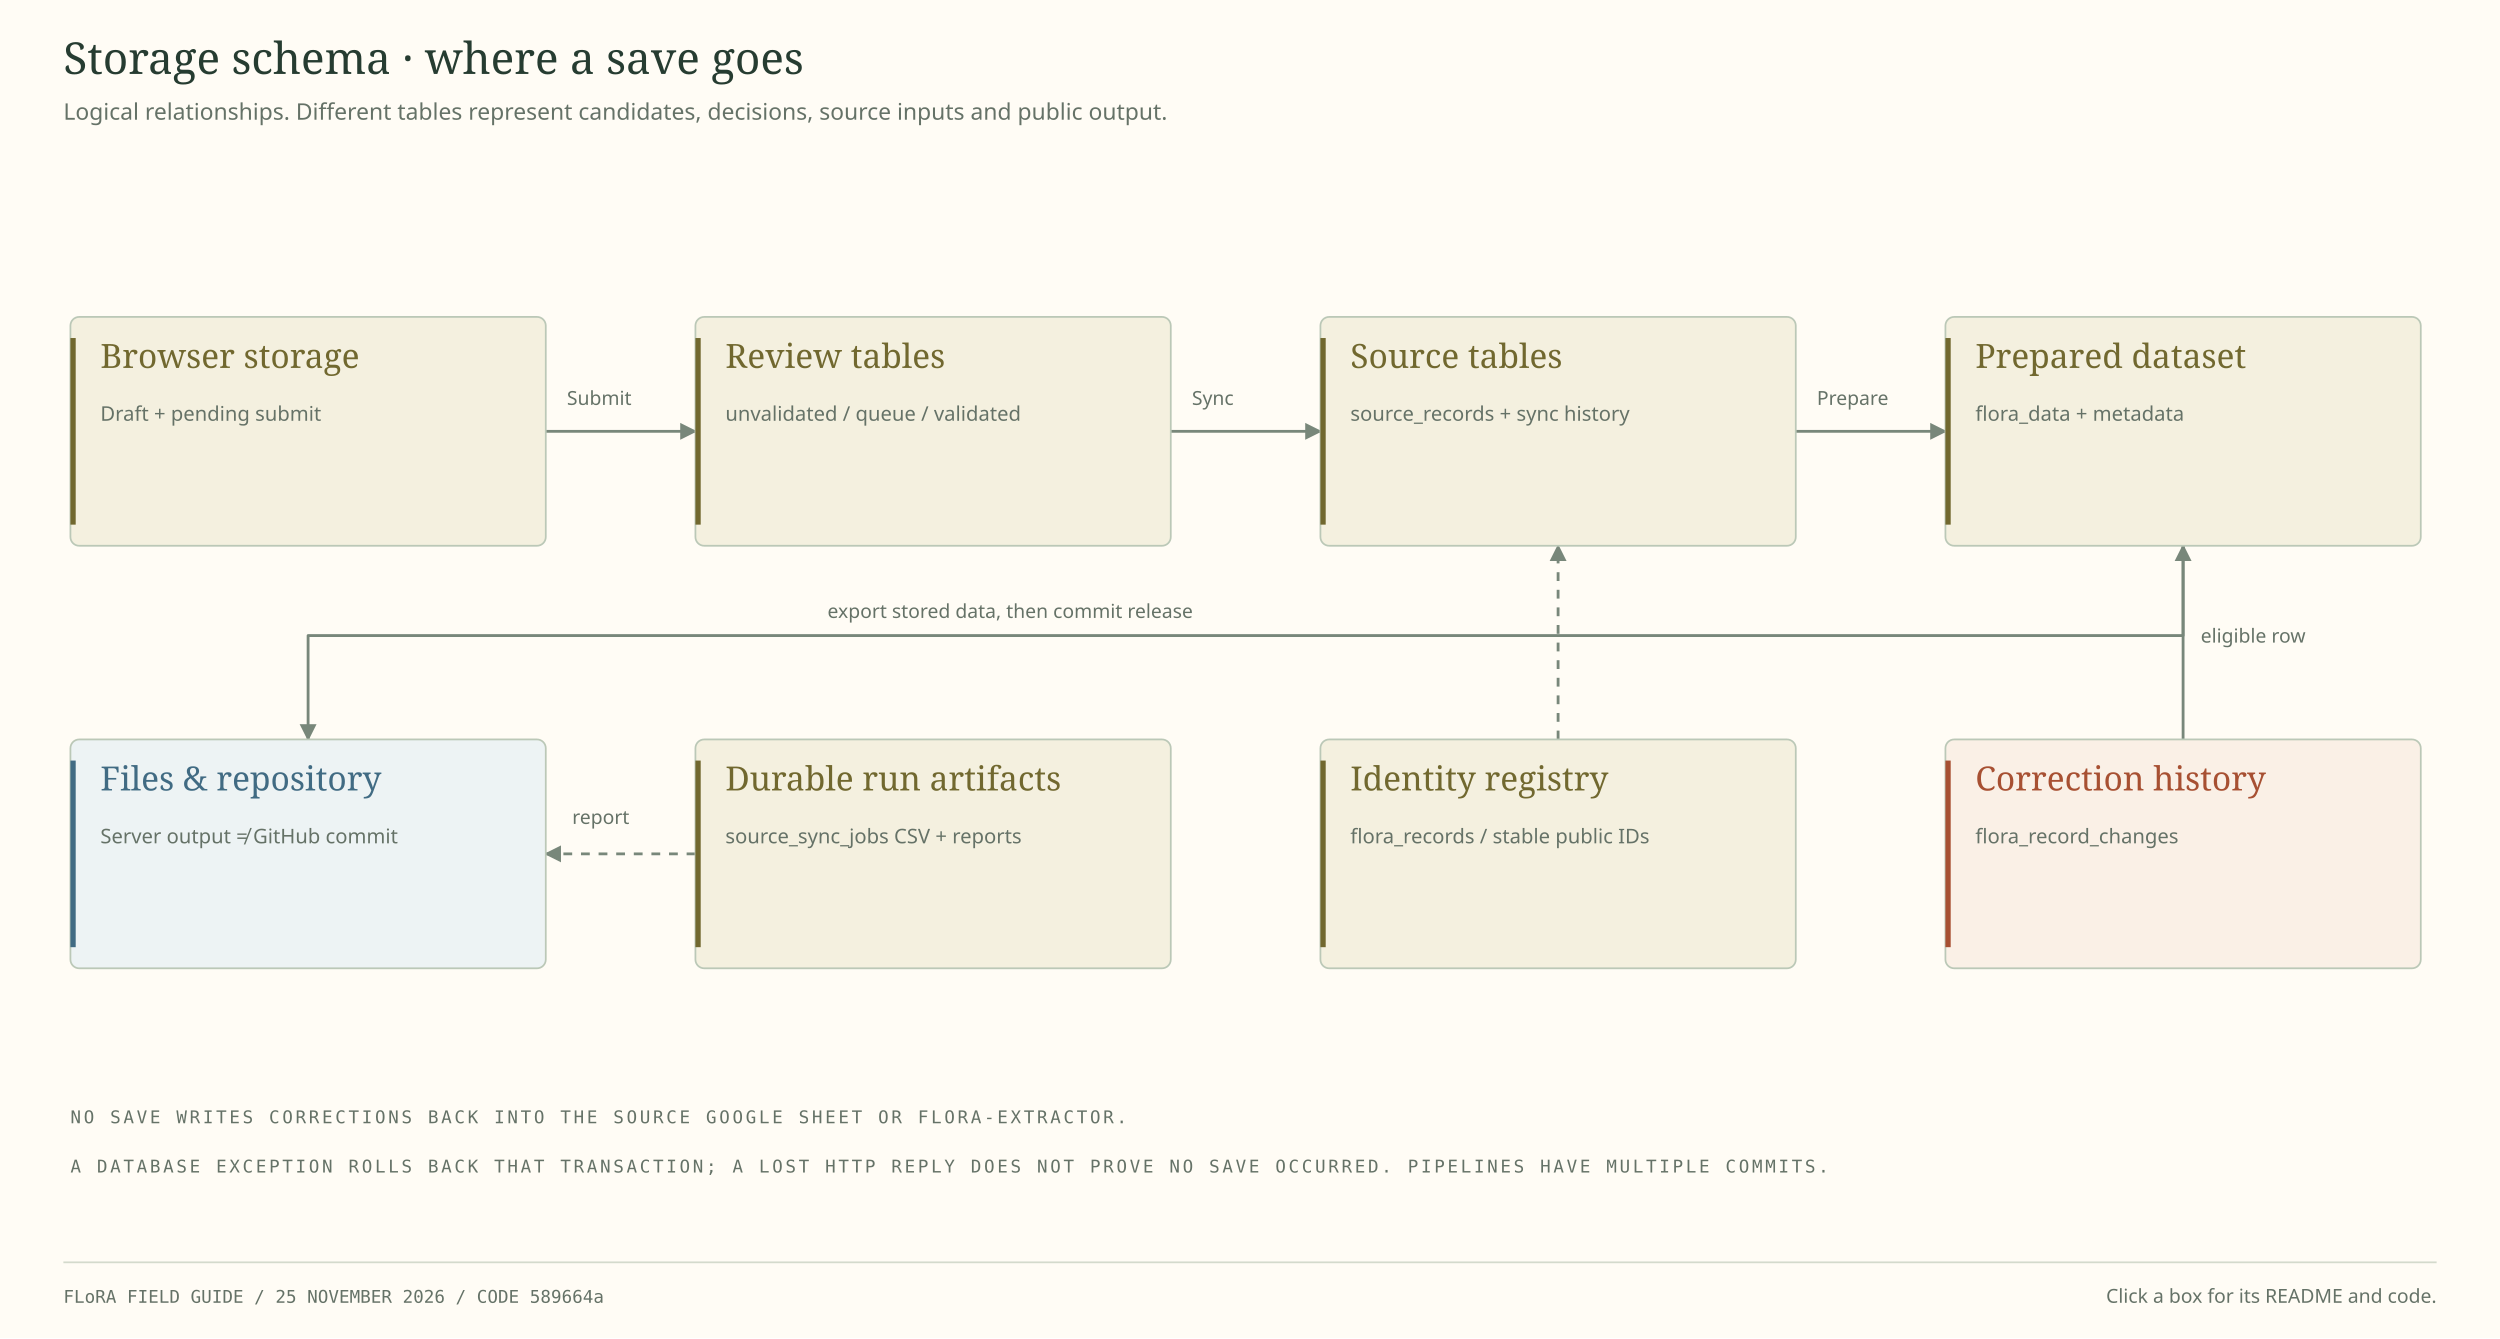
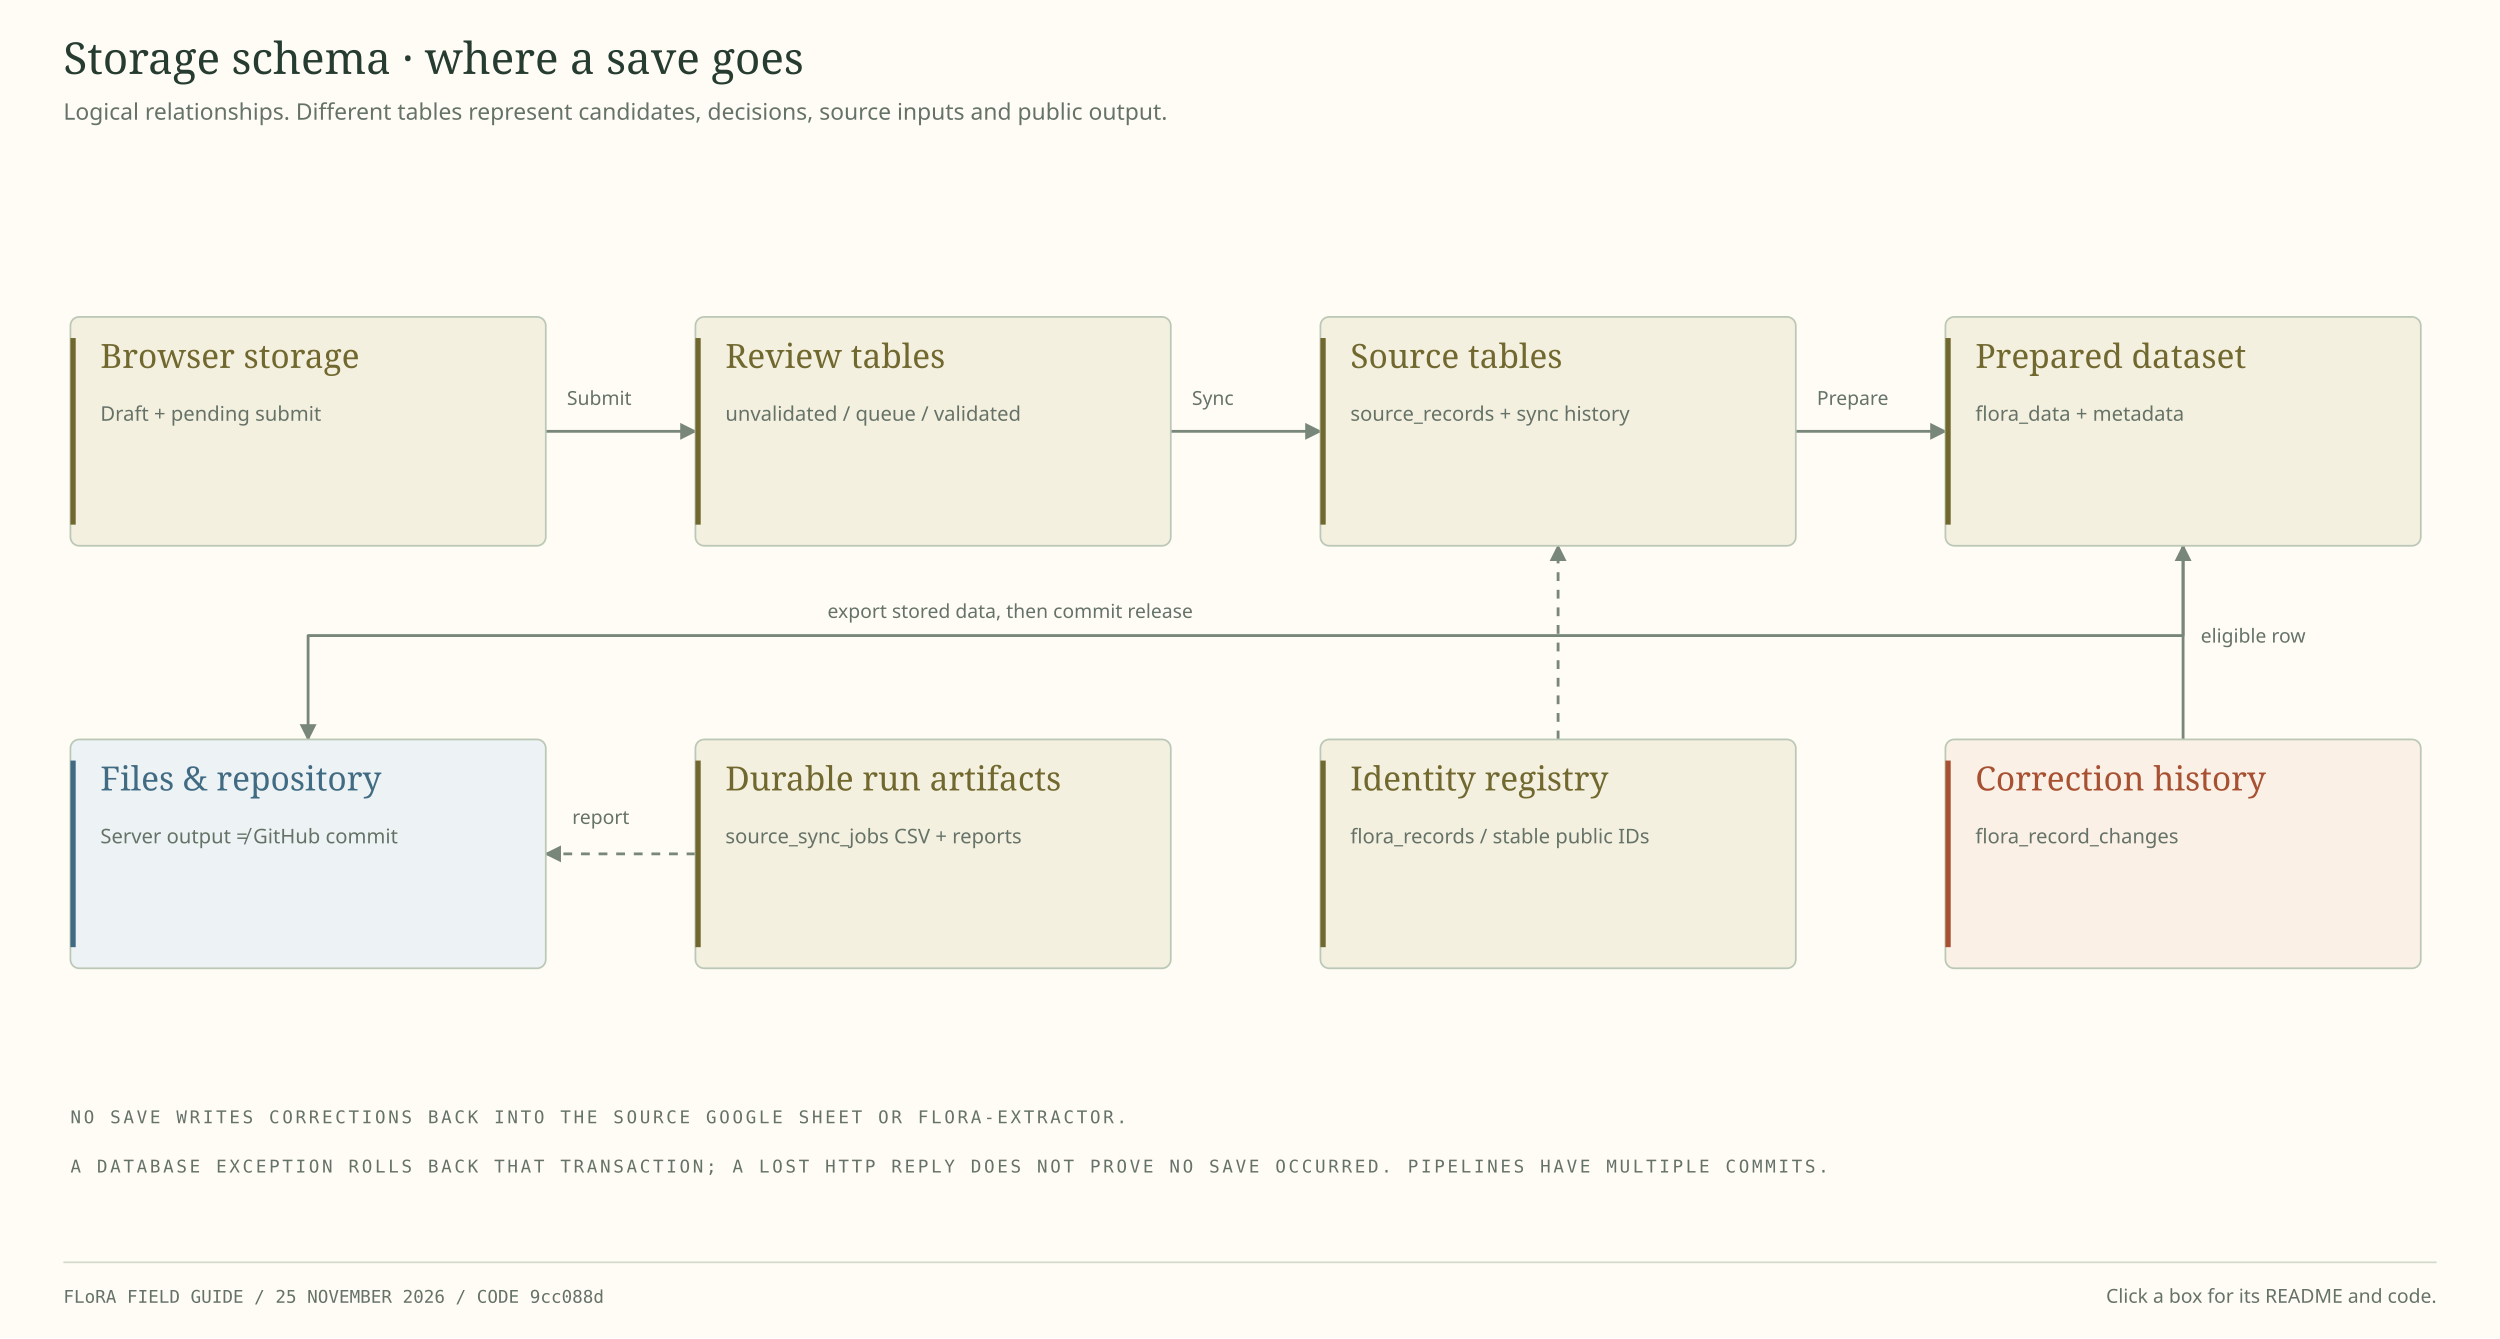
<svg xmlns="http://www.w3.org/2000/svg" viewBox="0 0 1420 760" role="img" aria-labelledby="storage-title storage-desc">
  <defs>
    <marker id="storage-arrow" viewBox="0 0 10 10" refX="9" refY="5" markerWidth="6" markerHeight="6" orient="auto-start-reverse">
      <path d="M 0 0 L 10 5 L 0 10 z" fill="#78877a" />
    </marker>
  </defs>
  <rect width="1420" height="760" fill="#fffcf5" />
  <text x="36" y="42" font-family="Georgia,serif" font-size="25" fill="#263c31">Storage schema · where a save goes</text>
  <text x="36" y="68" font-family="Segoe UI,sans-serif" font-size="13" fill="#657267">Logical relationships. Different tables represent candidates, decisions, source inputs and public output.</text>
  <text x="40" y="638" font-family="Consolas,monospace" font-size="10" letter-spacing="1.5" fill="#657267">NO SAVE WRITES CORRECTIONS BACK INTO THE SOURCE GOOGLE SHEET OR FLORA-EXTRACTOR.</text>
  <text x="40" y="666" font-family="Consolas,monospace" font-size="10" letter-spacing="1.5" fill="#657267">A DATABASE EXCEPTION ROLLS BACK THAT TRANSACTION; A LOST HTTP REPLY DOES NOT PROVE NO SAVE OCCURRED. PIPELINES HAVE MULTIPLE COMMITS.</text>
  <polyline points="310,245 395,245" fill="none" stroke="#78877a" stroke-width="1.6" stroke-linejoin="round" marker-end="url(#storage-arrow)" />
  <text x="322" y="230" font-family="Segoe UI,sans-serif" font-size="11" fill="#657267" paint-order="stroke" stroke="#fffcf5" stroke-width="5">Submit</text>
  <polyline points="665,245 750,245" fill="none" stroke="#78877a" stroke-width="1.6" stroke-linejoin="round" marker-end="url(#storage-arrow)" />
  <text x="677" y="230" font-family="Segoe UI,sans-serif" font-size="11" fill="#657267" paint-order="stroke" stroke="#fffcf5" stroke-width="5">Sync</text>
  <polyline points="1020,245 1105,245" fill="none" stroke="#78877a" stroke-width="1.6" stroke-linejoin="round" marker-end="url(#storage-arrow)" />
  <text x="1032" y="230" font-family="Segoe UI,sans-serif" font-size="11" fill="#657267" paint-order="stroke" stroke="#fffcf5" stroke-width="5">Prepare</text>
  <polyline points="885,420 885,310" fill="none" stroke="#78877a" stroke-width="1.6" stroke-linejoin="round" marker-end="url(#storage-arrow)" stroke-dasharray="5 5" />
  <polyline points="1240,420 1240,310" fill="none" stroke="#78877a" stroke-width="1.6" stroke-linejoin="round" marker-end="url(#storage-arrow)" />
  <text x="1250" y="365" font-family="Segoe UI,sans-serif" font-size="11" fill="#657267" paint-order="stroke" stroke="#fffcf5" stroke-width="5">eligible row</text>
  <polyline points="395,485 310,485" fill="none" stroke="#78877a" stroke-width="1.6" stroke-linejoin="round" marker-end="url(#storage-arrow)" stroke-dasharray="5 5" />
  <text x="325" y="468" font-family="Segoe UI,sans-serif" font-size="11" fill="#657267" paint-order="stroke" stroke="#fffcf5" stroke-width="5">report</text>
  <polyline points="1240,310 1240,361 175,361 175,420" fill="none" stroke="#78877a" stroke-width="1.6" stroke-linejoin="round" marker-end="url(#storage-arrow)" />
  <text x="470" y="351" font-family="Segoe UI,sans-serif" font-size="11" fill="#657267" paint-order="stroke" stroke="#fffcf5" stroke-width="5">export stored data, then commit release</text>
  <a href="../index.html#view=timing&amp;node=review-draft" data-node="review-draft" aria-label="Browser storage: open README">
    <rect x="40" y="180" width="270" height="130" rx="5" fill="#f4f0df" stroke="#bbc8b7" />
    <rect x="40" y="192" width="3" height="106" fill="#71682f" />
    <text x="57" y="209" font-family="Georgia,serif" font-size="19" fill="#71682f">Browser storage</text>
    <text x="57" y="239" font-family="Segoe UI,sans-serif" font-size="11.5" fill="#657267">Draft + pending submit</text>
  </a>
  <a href="../index.html#view=timing&amp;node=review-storage" data-node="review-storage" aria-label="Review tables: open README">
    <rect x="395" y="180" width="270" height="130" rx="5" fill="#f4f0df" stroke="#bbc8b7" />
    <rect x="395" y="192" width="3" height="106" fill="#71682f" />
    <text x="412" y="209" font-family="Georgia,serif" font-size="19" fill="#71682f">Review tables</text>
    <text x="412" y="239" font-family="Segoe UI,sans-serif" font-size="11.5" fill="#657267">unvalidated / queue / validated</text>
  </a>
  <a href="../index.html#view=timing&amp;node=storage-sources" data-node="storage-sources" aria-label="Source tables: open README">
    <rect x="750" y="180" width="270" height="130" rx="5" fill="#f4f0df" stroke="#bbc8b7" />
    <rect x="750" y="192" width="3" height="106" fill="#71682f" />
    <text x="767" y="209" font-family="Georgia,serif" font-size="19" fill="#71682f">Source tables</text>
    <text x="767" y="239" font-family="Segoe UI,sans-serif" font-size="11.5" fill="#657267">source_records + sync history</text>
  </a>
  <a href="../index.html#view=timing&amp;node=storage-dataset" data-node="storage-dataset" aria-label="Prepared dataset: open README">
    <rect x="1105" y="180" width="270" height="130" rx="5" fill="#f4f0df" stroke="#bbc8b7" />
    <rect x="1105" y="192" width="3" height="106" fill="#71682f" />
    <text x="1122" y="209" font-family="Georgia,serif" font-size="19" fill="#71682f">Prepared dataset</text>
    <text x="1122" y="239" font-family="Segoe UI,sans-serif" font-size="11.5" fill="#657267">flora_data + metadata</text>
  </a>
  <a href="../index.html#view=timing&amp;node=review-identities" data-node="review-identities" aria-label="Identity registry: open README">
    <rect x="750" y="420" width="270" height="130" rx="5" fill="#f4f0df" stroke="#bbc8b7" />
    <rect x="750" y="432" width="3" height="106" fill="#71682f" />
    <text x="767" y="449" font-family="Georgia,serif" font-size="19" fill="#71682f">Identity registry</text>
    <text x="767" y="479" font-family="Segoe UI,sans-serif" font-size="11.5" fill="#657267">flora_records / stable public IDs</text>
  </a>
  <a href="../index.html#view=timing&amp;node=process-save" data-node="process-save" aria-label="Correction history: open README">
    <rect x="1105" y="420" width="270" height="130" rx="5" fill="#faf0e6" stroke="#bbc8b7" />
    <rect x="1105" y="432" width="3" height="106" fill="#a75032" />
    <text x="1122" y="449" font-family="Georgia,serif" font-size="19" fill="#a75032">Correction history</text>
    <text x="1122" y="479" font-family="Segoe UI,sans-serif" font-size="11.5" fill="#657267">flora_record_changes</text>
  </a>
  <a href="../index.html#view=timing&amp;node=process-queue" data-node="process-queue" aria-label="Durable run artifacts: open README">
    <rect x="395" y="420" width="270" height="130" rx="5" fill="#f4f0df" stroke="#bbc8b7" />
    <rect x="395" y="432" width="3" height="106" fill="#71682f" />
    <text x="412" y="449" font-family="Georgia,serif" font-size="19" fill="#71682f">Durable run artifacts</text>
    <text x="412" y="479" font-family="Segoe UI,sans-serif" font-size="11.5" fill="#657267">source_sync_jobs CSV + reports</text>
  </a>
  <a href="../index.html#view=timing&amp;node=output-publication" data-node="output-publication" aria-label="Files &amp; repository: open README">
    <rect x="40" y="420" width="270" height="130" rx="5" fill="#edf3f4" stroke="#bbc8b7" />
    <rect x="40" y="432" width="3" height="106" fill="#416b83" />
    <text x="57" y="449" font-family="Georgia,serif" font-size="19" fill="#416b83">Files &amp; repository</text>
    <text x="57" y="479" font-family="Segoe UI,sans-serif" font-size="11.5" fill="#657267">Server output ≠ GitHub commit</text>
  </a>
  <line x1="36" y1="717" x2="1384" y2="717" stroke="#d4dacc" />
-   <text x="36" y="740" font-family="Consolas,monospace" font-size="10" fill="#657267">FLoRA FIELD GUIDE  /  25 NOVEMBER 2026  /  CODE 589664a</text>
+   <text x="36" y="740" font-family="Consolas,monospace" font-size="10" fill="#657267">FLoRA FIELD GUIDE  /  25 NOVEMBER 2026  /  CODE 9cc088d</text>
  <text x="1384" y="740" text-anchor="end" font-family="Segoe UI,sans-serif" font-size="11" fill="#657267">Click a box for its README and code.</text>
</svg>
